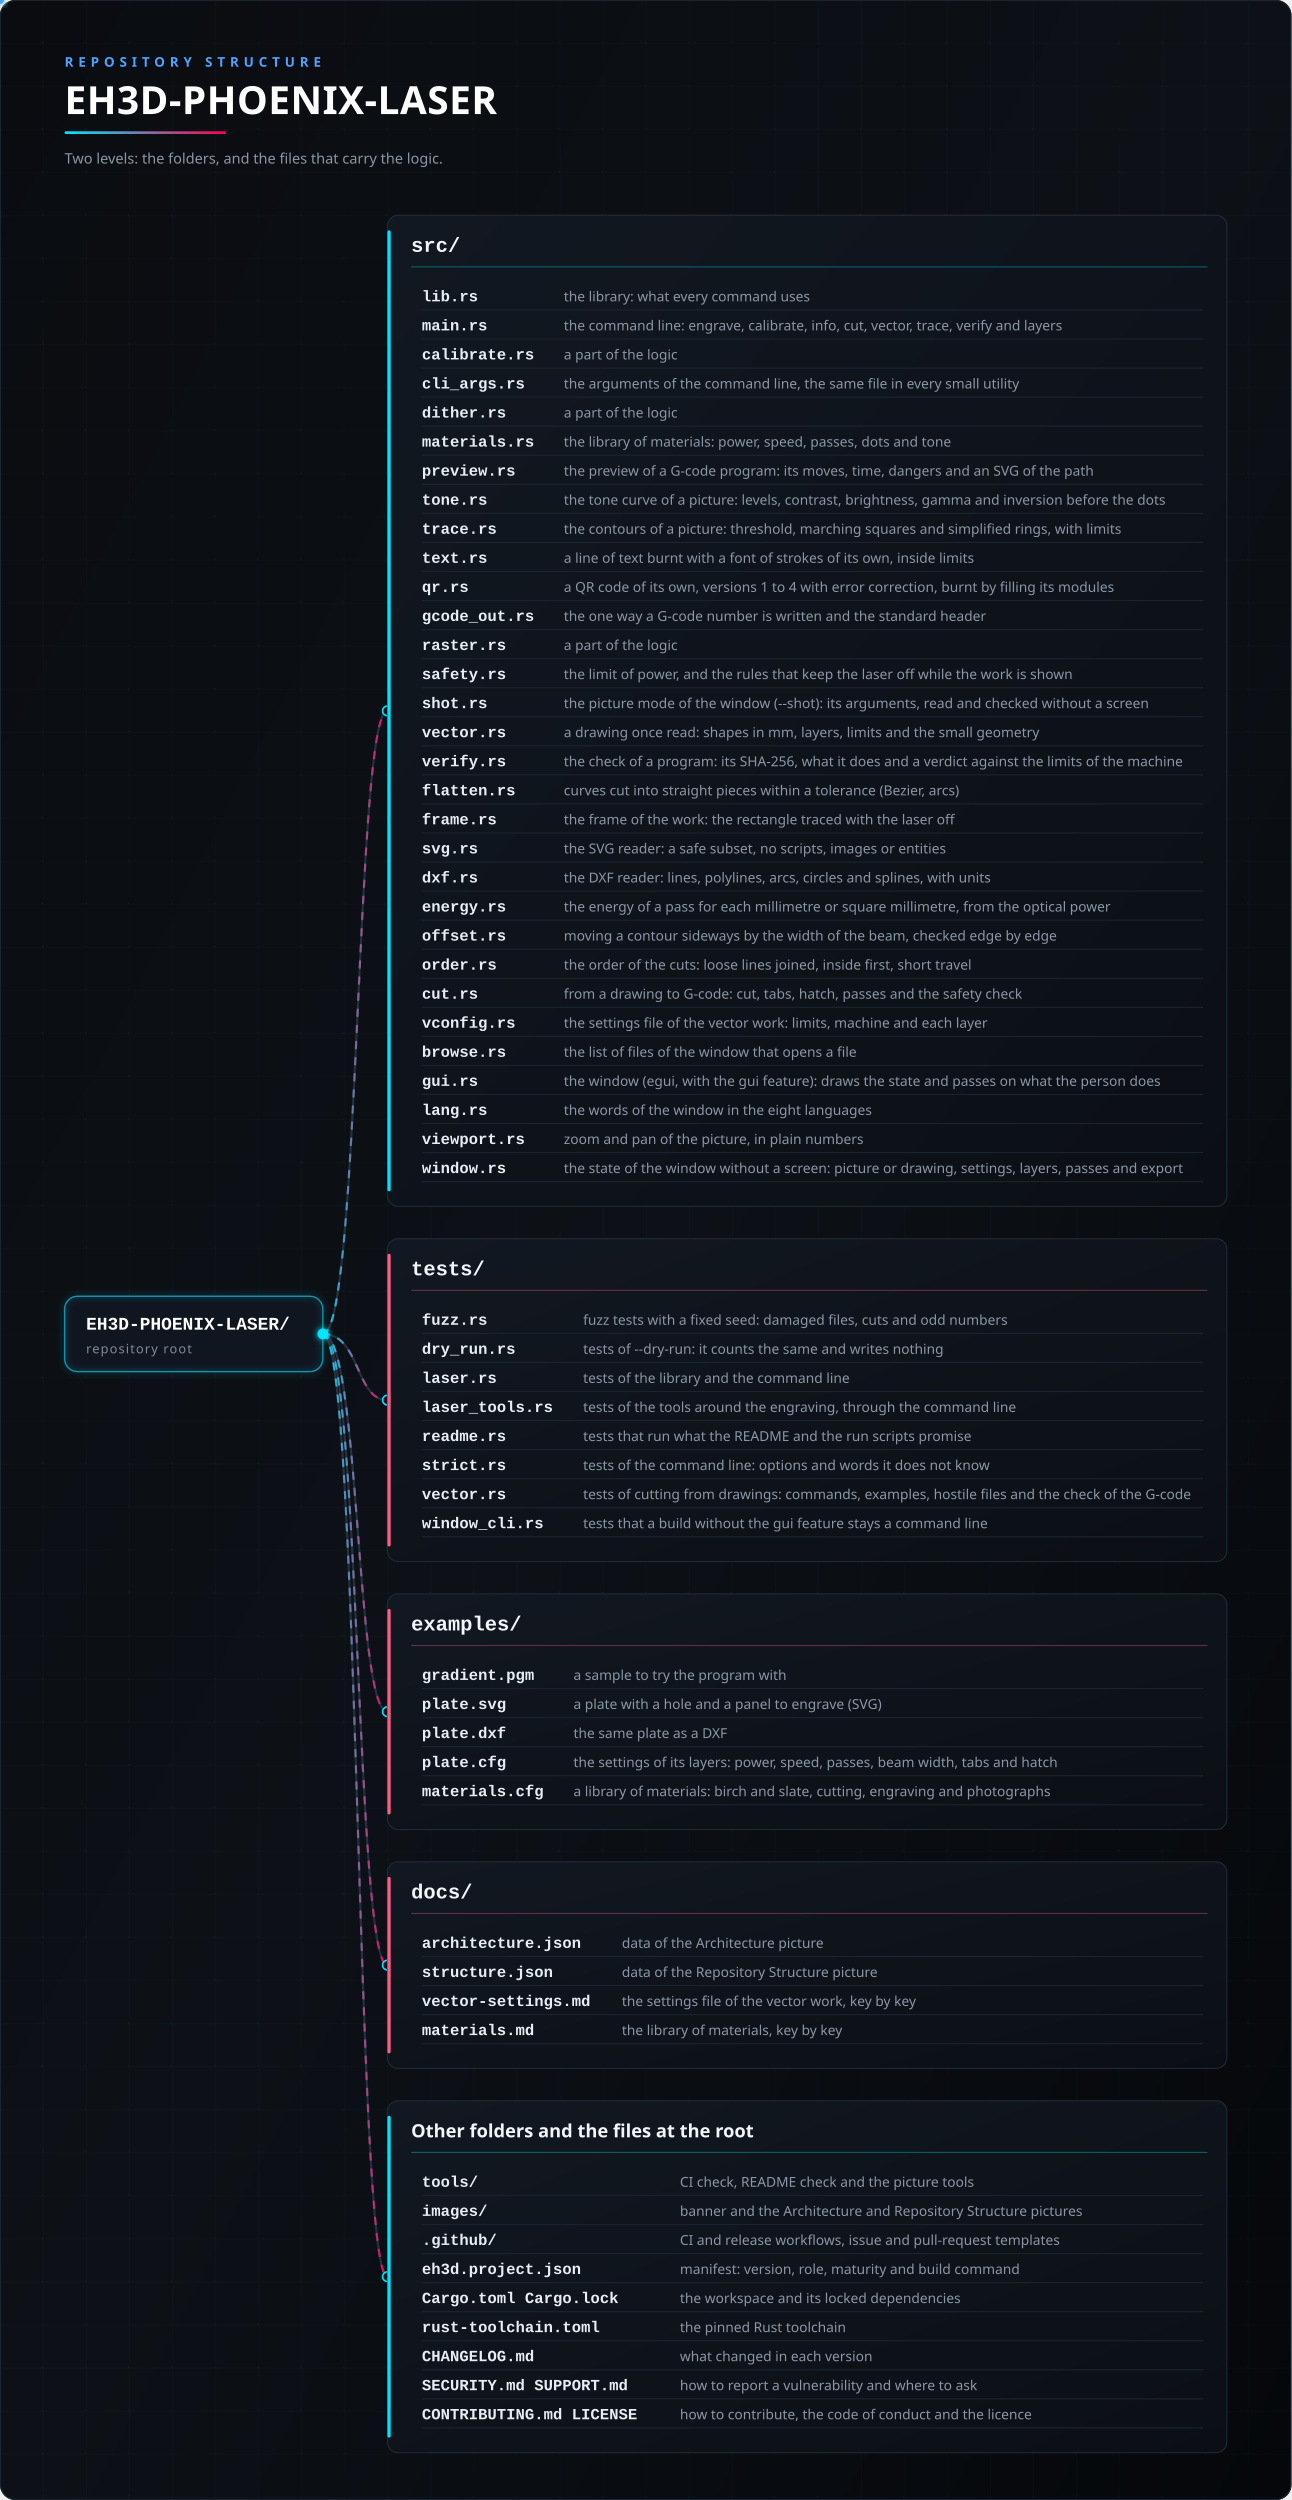
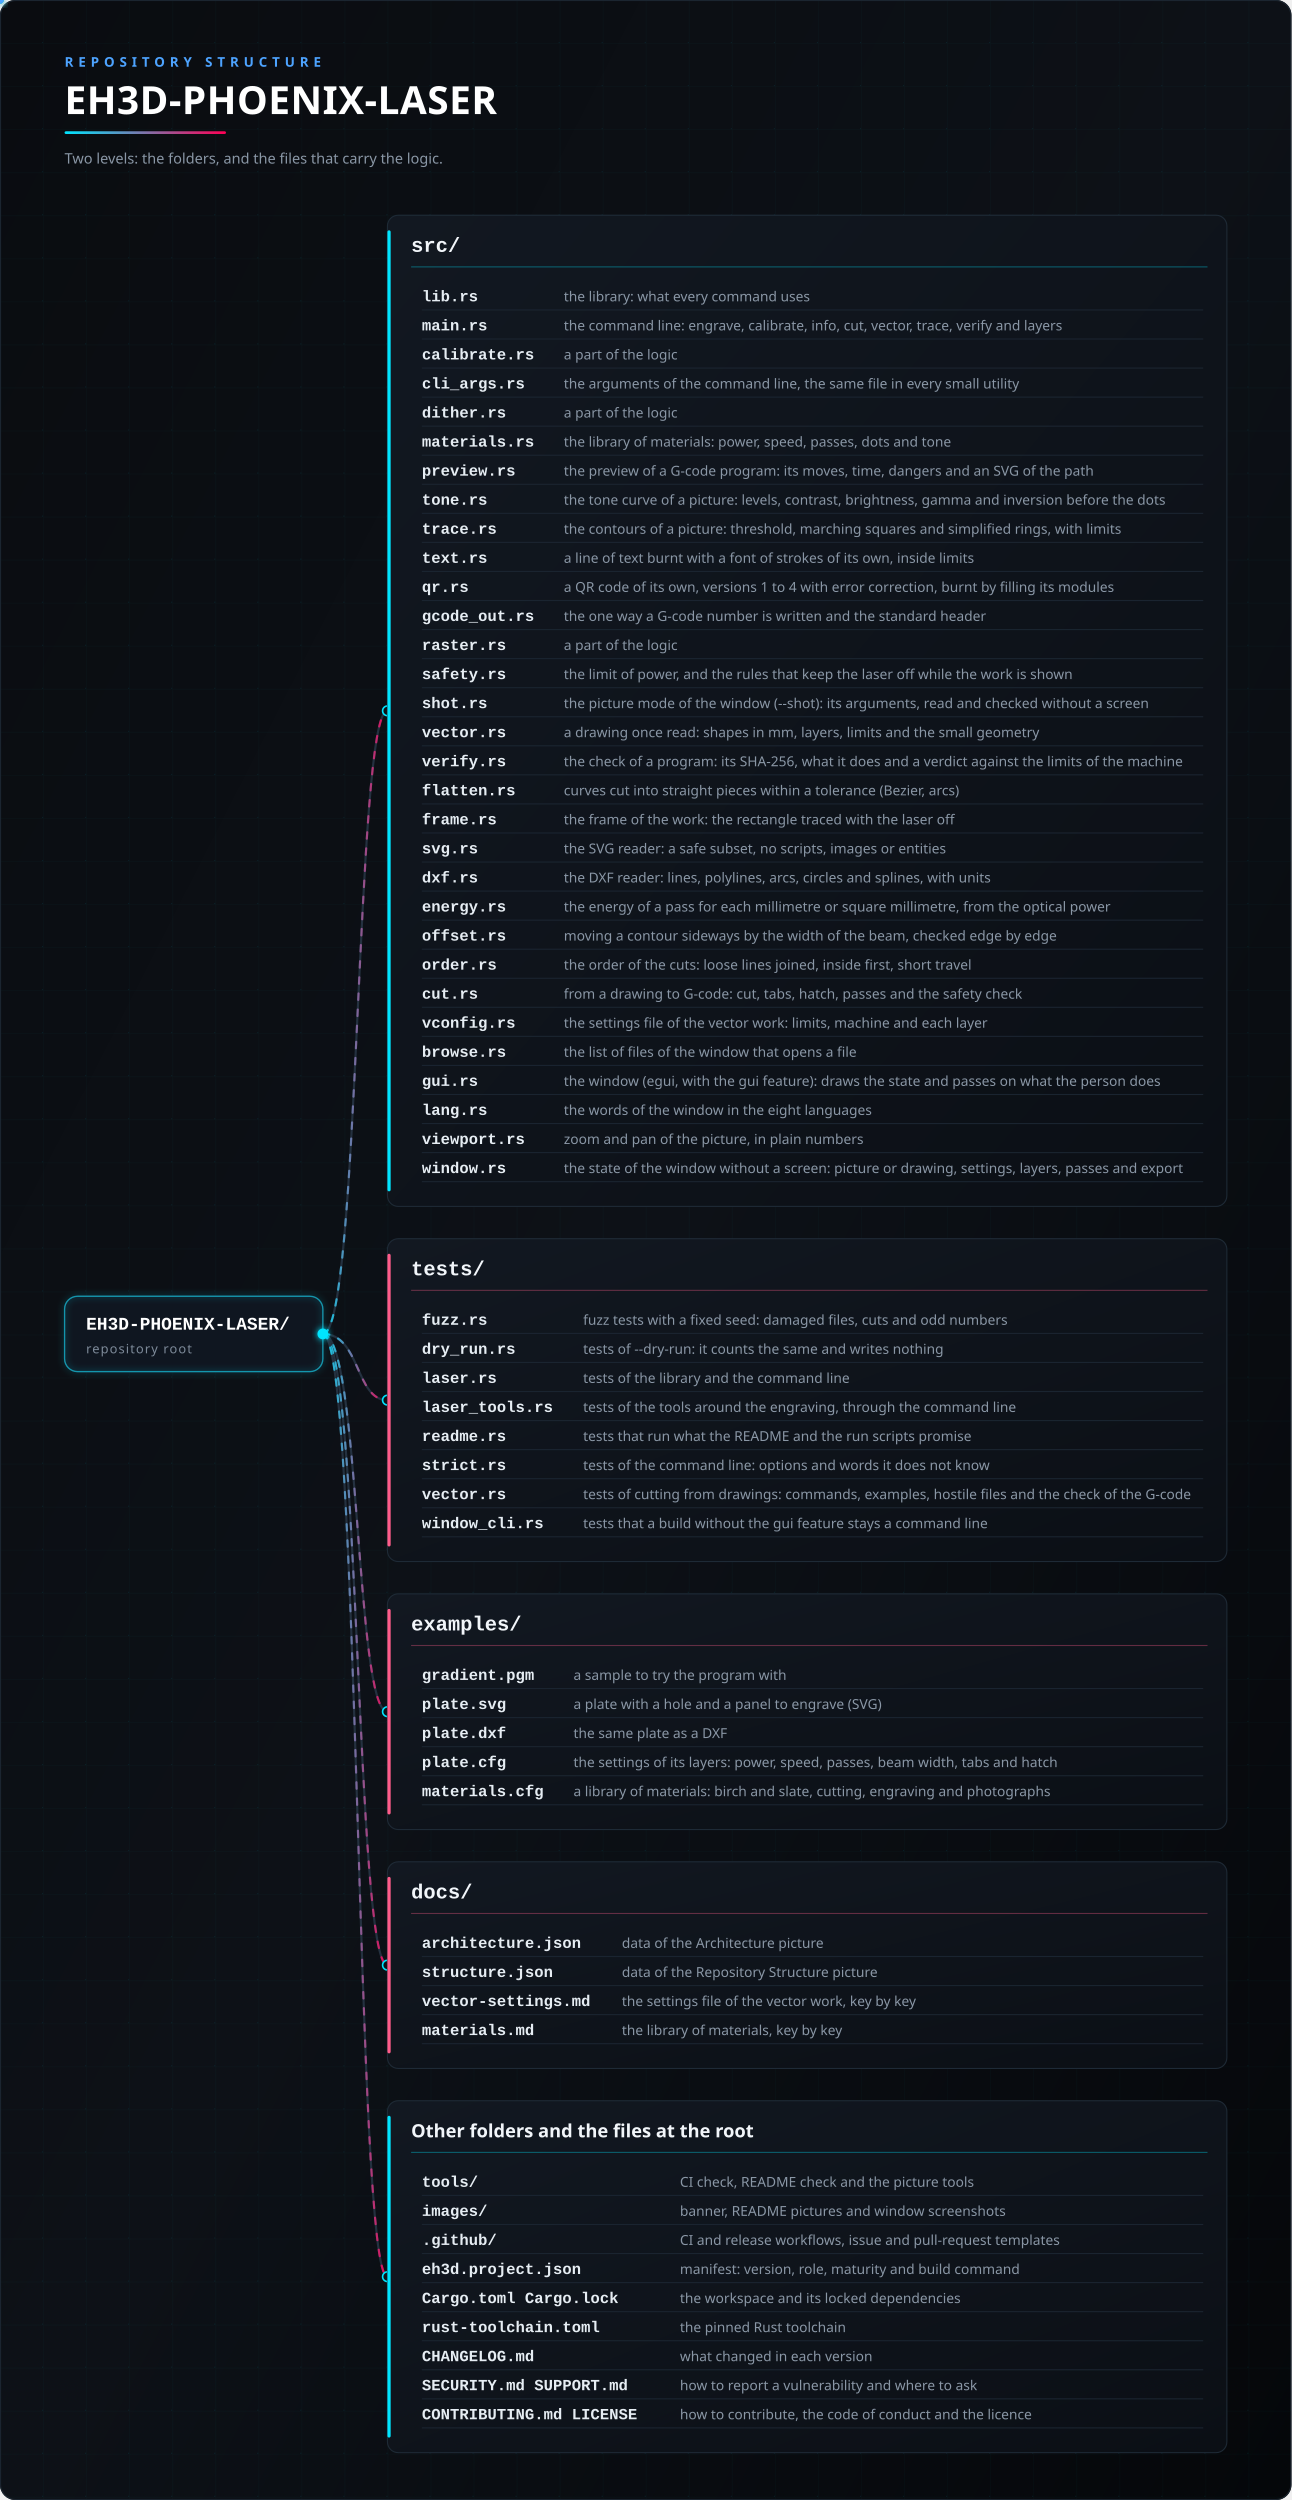
<svg xmlns="http://www.w3.org/2000/svg" viewBox="0 0 1200 2323" width="100%" role="img" aria-labelledby="t d">
  <defs>
    <linearGradient id="bg" x1="0" y1="0" x2="1" y2="1">
      <stop offset="0" stop-color="#0A0C10" />
      <stop offset="0.5" stop-color="#0D1117" />
      <stop offset="1" stop-color="#05070A" />
    </linearGradient>
    <linearGradient id="card" x1="0" y1="0" x2="1" y2="1">
      <stop offset="0" stop-color="#121821" />
      <stop offset="1" stop-color="#0B0F15" />
    </linearGradient>
    <linearGradient id="line" x1="0" y1="0" x2="1" y2="0">
      <stop offset="0" stop-color="#00E5FF" />
      <stop offset="1" stop-color="#FF0055" />
    </linearGradient>
    <filter id="glow" x="-50%" y="-50%" width="200%" height="200%">
      <feGaussianBlur stdDeviation="3" result="b" />
      <feMerge>
        <feMergeNode in="b" />
        <feMergeNode in="SourceGraphic" />
      </feMerge>
    </filter>
    <pattern id="grid" width="40" height="40" patternUnits="userSpaceOnUse">
      <path d="M40 0H0V40" fill="none" stroke="#00E5FF" stroke-opacity="0.035" />
      <circle cx="40" cy="40" r="1" fill="#00E5FF" fill-opacity="0.09" />
    </pattern>
  </defs>
  <rect width="1200" height="2323" rx="14" fill="url(#bg)" />
  <rect width="1200" height="2323" rx="14" fill="url(#grid)" />
  <rect x="0.5" y="0.5" width="1199" height="2322" rx="14" fill="none" stroke="#1B2530" />
  <text x="60" y="62" font-family="'Segoe UI','Noto Sans','Noto Sans CJK SC','Microsoft YaHei','Yu Gothic','Helvetica Neue',Helvetica,Arial,sans-serif" font-size="12.5" font-weight="600" fill="#4DA3FF" text-anchor="start" letter-spacing="4.5">REPOSITORY STRUCTURE</text>
  <text x="60" y="106" font-family="'Segoe UI','Noto Sans','Noto Sans CJK SC','Microsoft YaHei','Yu Gothic','Helvetica Neue',Helvetica,Arial,sans-serif" font-size="36" font-weight="700" fill="#FFFFFF" text-anchor="start" letter-spacing="0.5">EH3D-PHOENIX-LASER</text>
  <rect x="60" y="122" width="150" height="2.5" rx="1.25" fill="url(#line)">
    <animate attributeName="width" values="40;150;150" keyTimes="0;0.4;1" dur="3s" repeatCount="indefinite" />
  </rect>
  <text x="60" y="152" font-family="'Segoe UI','Noto Sans','Noto Sans CJK SC','Microsoft YaHei','Yu Gothic','Helvetica Neue',Helvetica,Arial,sans-serif" font-size="13.5" font-weight="400" fill="#8A97A6" text-anchor="start">Two levels: the folders, and the files that carry the logic.</text>
  <path id="c0" d="M300,1239.5 C335,1239.5 330,660.5 360,660.5" fill="none" stroke="#243140" stroke-width="2" />
  <path d="M300,1239.5 C335,1239.5 330,660.5 360,660.5" fill="none" stroke="url(#line)" stroke-width="2" stroke-linecap="round" stroke-dasharray="6 9" opacity="0.9">
    <animate attributeName="stroke-dashoffset" from="0" to="-30" dur="1.6s" repeatCount="indefinite" />
  </path>
  <circle cx="360" cy="660.5" r="4.5" fill="#0D1117" stroke="#00E5FF" stroke-width="1.5" />
  <path id="c1" d="M300,1239.5 C335,1239.5 330,1301 360,1301" fill="none" stroke="#243140" stroke-width="2" />
  <path d="M300,1239.5 C335,1239.5 330,1301 360,1301" fill="none" stroke="url(#line)" stroke-width="2" stroke-linecap="round" stroke-dasharray="6 9" opacity="0.9">
    <animate attributeName="stroke-dashoffset" from="0" to="-30" dur="1.6s" repeatCount="indefinite" />
  </path>
  <circle cx="360" cy="1301" r="4.5" fill="#0D1117" stroke="#00E5FF" stroke-width="1.5" />
  <path id="c2" d="M300,1239.5 C335,1239.5 330,1590.5 360,1590.5" fill="none" stroke="#243140" stroke-width="2" />
  <path d="M300,1239.5 C335,1239.5 330,1590.5 360,1590.5" fill="none" stroke="url(#line)" stroke-width="2" stroke-linecap="round" stroke-dasharray="6 9" opacity="0.9">
    <animate attributeName="stroke-dashoffset" from="0" to="-30" dur="1.6s" repeatCount="indefinite" />
  </path>
  <circle cx="360" cy="1590.5" r="4.5" fill="#0D1117" stroke="#00E5FF" stroke-width="1.5" />
  <path id="c3" d="M300,1239.5 C335,1239.5 330,1826 360,1826" fill="none" stroke="#243140" stroke-width="2" />
  <path d="M300,1239.5 C335,1239.5 330,1826 360,1826" fill="none" stroke="url(#line)" stroke-width="2" stroke-linecap="round" stroke-dasharray="6 9" opacity="0.9">
    <animate attributeName="stroke-dashoffset" from="0" to="-30" dur="1.6s" repeatCount="indefinite" />
  </path>
  <circle cx="360" cy="1826" r="4.5" fill="#0D1117" stroke="#00E5FF" stroke-width="1.5" />
  <path id="c4" d="M300,1239.5 C335,1239.5 330,2115.5 360,2115.5" fill="none" stroke="#243140" stroke-width="2" />
  <path d="M300,1239.5 C335,1239.5 330,2115.5 360,2115.5" fill="none" stroke="url(#line)" stroke-width="2" stroke-linecap="round" stroke-dasharray="6 9" opacity="0.9">
    <animate attributeName="stroke-dashoffset" from="0" to="-30" dur="1.6s" repeatCount="indefinite" />
  </path>
  <circle cx="360" cy="2115.5" r="4.5" fill="#0D1117" stroke="#00E5FF" stroke-width="1.5" />
  <circle r="3.5" fill="#00E5FF" filter="url(#glow)">
    <animateMotion dur="3.4s" repeatCount="indefinite">
      <mpath href="#c0" />
    </animateMotion>
  </circle>
  <circle r="3.5" fill="#4DA3FF" filter="url(#glow)">
    <animateMotion dur="4.2s" repeatCount="indefinite">
      <mpath href="#c1" />
    </animateMotion>
  </circle>
  <circle r="3.5" fill="#FFB300" filter="url(#glow)">
    <animateMotion dur="5.0s" repeatCount="indefinite">
      <mpath href="#c2" />
    </animateMotion>
  </circle>
  <circle r="3.5" fill="#00E5FF" filter="url(#glow)">
    <animateMotion dur="5.8s" repeatCount="indefinite">
      <mpath href="#c3" />
    </animateMotion>
  </circle>
  <circle r="3.5" fill="#4DA3FF" filter="url(#glow)">
    <animateMotion dur="6.6s" repeatCount="indefinite">
      <mpath href="#c4" />
    </animateMotion>
  </circle>
  <rect x="60" y="1204.5" width="240" height="70" rx="12" fill="#0F1620" stroke="#2A3A4C" stroke-width="1.2" />
  <rect x="60" y="1204.5" width="240" height="70" rx="12" fill="none" stroke="#00E5FF" stroke-opacity="0.5" stroke-width="1.2" filter="url(#glow)">
    <animate attributeName="stroke-opacity" values="0.15;0.6;0.15" dur="3.6s" repeatCount="indefinite" />
  </rect>
  <text x="80" y="1235.5" font-family="'JetBrains Mono','Cascadia Code','SFMono-Regular',Consolas,'Liberation Mono',monospace" font-size="16.6" font-weight="700" fill="#FFFFFF" text-anchor="start">EH3D-PHOENIX-LASER/</text>
  <text x="80" y="1257.5" font-family="'Segoe UI','Noto Sans','Noto Sans CJK SC','Microsoft YaHei','Yu Gothic','Helvetica Neue',Helvetica,Arial,sans-serif" font-size="12" font-weight="400" fill="#7D8A99" text-anchor="start" letter-spacing="1">repository root</text>
  <circle cx="300" cy="1239.5" r="5" fill="#00E5FF" filter="url(#glow)" />
  <rect x="360" y="200" width="780" height="921" rx="10" fill="url(#card)" stroke="#1E2A36" stroke-width="1" />
  <rect x="360" y="214" width="3" height="893" rx="1.5" fill="#00E5FF">
    <animate attributeName="opacity" values="0.55;1;0.55" dur="4s" begin="0s" repeatCount="indefinite" />
  </rect>
  <text x="382" y="234" font-family="'JetBrains Mono','Cascadia Code','SFMono-Regular',Consolas,'Liberation Mono',monospace" font-size="19" font-weight="700" fill="#F2F6FA" text-anchor="start">src/</text>
  <line x1="382" y1="248" x2="1122" y2="248" stroke="#00E5FF" stroke-opacity="0.35" stroke-width="1" />
  <text x="392" y="280" font-family="'JetBrains Mono','Cascadia Code','SFMono-Regular',Consolas,'Liberation Mono',monospace" font-size="14.5" font-weight="600" fill="#E6EDF3" text-anchor="start">lib.rs</text>
  <text x="523.88" y="280" font-family="'Segoe UI','Noto Sans','Noto Sans CJK SC','Microsoft YaHei','Yu Gothic','Helvetica Neue',Helvetica,Arial,sans-serif" font-size="12.8" font-weight="400" fill="#8A97A6" text-anchor="start">the library: what every command uses</text>
  <line x1="392" y1="288" x2="1118" y2="288" stroke="#1A2430" stroke-width="1" />
  <text x="392" y="307" font-family="'JetBrains Mono','Cascadia Code','SFMono-Regular',Consolas,'Liberation Mono',monospace" font-size="14.5" font-weight="600" fill="#E6EDF3" text-anchor="start">main.rs</text>
  <text x="523.88" y="307" font-family="'Segoe UI','Noto Sans','Noto Sans CJK SC','Microsoft YaHei','Yu Gothic','Helvetica Neue',Helvetica,Arial,sans-serif" font-size="12.8" font-weight="400" fill="#8A97A6" text-anchor="start">the command line: engrave, calibrate, info, cut, vector, trace, verify and layers</text>
  <line x1="392" y1="315" x2="1118" y2="315" stroke="#1A2430" stroke-width="1" />
  <text x="392" y="334" font-family="'JetBrains Mono','Cascadia Code','SFMono-Regular',Consolas,'Liberation Mono',monospace" font-size="14.5" font-weight="600" fill="#E6EDF3" text-anchor="start">calibrate.rs</text>
  <text x="523.88" y="334" font-family="'Segoe UI','Noto Sans','Noto Sans CJK SC','Microsoft YaHei','Yu Gothic','Helvetica Neue',Helvetica,Arial,sans-serif" font-size="12.8" font-weight="400" fill="#8A97A6" text-anchor="start">a part of the logic</text>
  <line x1="392" y1="342" x2="1118" y2="342" stroke="#1A2430" stroke-width="1" />
  <text x="392" y="361" font-family="'JetBrains Mono','Cascadia Code','SFMono-Regular',Consolas,'Liberation Mono',monospace" font-size="14.5" font-weight="600" fill="#E6EDF3" text-anchor="start">cli_args.rs</text>
  <text x="523.88" y="361" font-family="'Segoe UI','Noto Sans','Noto Sans CJK SC','Microsoft YaHei','Yu Gothic','Helvetica Neue',Helvetica,Arial,sans-serif" font-size="12.8" font-weight="400" fill="#8A97A6" text-anchor="start">the arguments of the command line, the same file in every small utility</text>
  <line x1="392" y1="369" x2="1118" y2="369" stroke="#1A2430" stroke-width="1" />
  <text x="392" y="388" font-family="'JetBrains Mono','Cascadia Code','SFMono-Regular',Consolas,'Liberation Mono',monospace" font-size="14.5" font-weight="600" fill="#E6EDF3" text-anchor="start">dither.rs</text>
  <text x="523.88" y="388" font-family="'Segoe UI','Noto Sans','Noto Sans CJK SC','Microsoft YaHei','Yu Gothic','Helvetica Neue',Helvetica,Arial,sans-serif" font-size="12.8" font-weight="400" fill="#8A97A6" text-anchor="start">a part of the logic</text>
  <line x1="392" y1="396" x2="1118" y2="396" stroke="#1A2430" stroke-width="1" />
  <text x="392" y="415" font-family="'JetBrains Mono','Cascadia Code','SFMono-Regular',Consolas,'Liberation Mono',monospace" font-size="14.5" font-weight="600" fill="#E6EDF3" text-anchor="start">materials.rs</text>
  <text x="523.88" y="415" font-family="'Segoe UI','Noto Sans','Noto Sans CJK SC','Microsoft YaHei','Yu Gothic','Helvetica Neue',Helvetica,Arial,sans-serif" font-size="12.8" font-weight="400" fill="#8A97A6" text-anchor="start">the library of materials: power, speed, passes, dots and tone</text>
  <line x1="392" y1="423" x2="1118" y2="423" stroke="#1A2430" stroke-width="1" />
  <text x="392" y="442" font-family="'JetBrains Mono','Cascadia Code','SFMono-Regular',Consolas,'Liberation Mono',monospace" font-size="14.5" font-weight="600" fill="#E6EDF3" text-anchor="start">preview.rs</text>
  <text x="523.88" y="442" font-family="'Segoe UI','Noto Sans','Noto Sans CJK SC','Microsoft YaHei','Yu Gothic','Helvetica Neue',Helvetica,Arial,sans-serif" font-size="12.8" font-weight="400" fill="#8A97A6" text-anchor="start">the preview of a G-code program: its moves, time, dangers and an SVG of the path</text>
  <line x1="392" y1="450" x2="1118" y2="450" stroke="#1A2430" stroke-width="1" />
  <text x="392" y="469" font-family="'JetBrains Mono','Cascadia Code','SFMono-Regular',Consolas,'Liberation Mono',monospace" font-size="14.5" font-weight="600" fill="#E6EDF3" text-anchor="start">tone.rs</text>
  <text x="523.88" y="469" font-family="'Segoe UI','Noto Sans','Noto Sans CJK SC','Microsoft YaHei','Yu Gothic','Helvetica Neue',Helvetica,Arial,sans-serif" font-size="12.8" font-weight="400" fill="#8A97A6" text-anchor="start">the tone curve of a picture: levels, contrast, brightness, gamma and inversion before the dots</text>
  <line x1="392" y1="477" x2="1118" y2="477" stroke="#1A2430" stroke-width="1" />
  <text x="392" y="496" font-family="'JetBrains Mono','Cascadia Code','SFMono-Regular',Consolas,'Liberation Mono',monospace" font-size="14.5" font-weight="600" fill="#E6EDF3" text-anchor="start">trace.rs</text>
  <text x="523.88" y="496" font-family="'Segoe UI','Noto Sans','Noto Sans CJK SC','Microsoft YaHei','Yu Gothic','Helvetica Neue',Helvetica,Arial,sans-serif" font-size="12.8" font-weight="400" fill="#8A97A6" text-anchor="start">the contours of a picture: threshold, marching squares and simplified rings, with limits</text>
  <line x1="392" y1="504" x2="1118" y2="504" stroke="#1A2430" stroke-width="1" />
  <text x="392" y="523" font-family="'JetBrains Mono','Cascadia Code','SFMono-Regular',Consolas,'Liberation Mono',monospace" font-size="14.5" font-weight="600" fill="#E6EDF3" text-anchor="start">text.rs</text>
  <text x="523.88" y="523" font-family="'Segoe UI','Noto Sans','Noto Sans CJK SC','Microsoft YaHei','Yu Gothic','Helvetica Neue',Helvetica,Arial,sans-serif" font-size="12.8" font-weight="400" fill="#8A97A6" text-anchor="start">a line of text burnt with a font of strokes of its own, inside limits</text>
  <line x1="392" y1="531" x2="1118" y2="531" stroke="#1A2430" stroke-width="1" />
  <text x="392" y="550" font-family="'JetBrains Mono','Cascadia Code','SFMono-Regular',Consolas,'Liberation Mono',monospace" font-size="14.5" font-weight="600" fill="#E6EDF3" text-anchor="start">qr.rs</text>
  <text x="523.88" y="550" font-family="'Segoe UI','Noto Sans','Noto Sans CJK SC','Microsoft YaHei','Yu Gothic','Helvetica Neue',Helvetica,Arial,sans-serif" font-size="12.8" font-weight="400" fill="#8A97A6" text-anchor="start">a QR code of its own, versions 1 to 4 with error correction, burnt by filling its modules</text>
  <line x1="392" y1="558" x2="1118" y2="558" stroke="#1A2430" stroke-width="1" />
  <text x="392" y="577" font-family="'JetBrains Mono','Cascadia Code','SFMono-Regular',Consolas,'Liberation Mono',monospace" font-size="14.5" font-weight="600" fill="#E6EDF3" text-anchor="start">gcode_out.rs</text>
  <text x="523.88" y="577" font-family="'Segoe UI','Noto Sans','Noto Sans CJK SC','Microsoft YaHei','Yu Gothic','Helvetica Neue',Helvetica,Arial,sans-serif" font-size="12.8" font-weight="400" fill="#8A97A6" text-anchor="start">the one way a G-code number is written and the standard header</text>
  <line x1="392" y1="585" x2="1118" y2="585" stroke="#1A2430" stroke-width="1" />
  <text x="392" y="604" font-family="'JetBrains Mono','Cascadia Code','SFMono-Regular',Consolas,'Liberation Mono',monospace" font-size="14.5" font-weight="600" fill="#E6EDF3" text-anchor="start">raster.rs</text>
  <text x="523.88" y="604" font-family="'Segoe UI','Noto Sans','Noto Sans CJK SC','Microsoft YaHei','Yu Gothic','Helvetica Neue',Helvetica,Arial,sans-serif" font-size="12.8" font-weight="400" fill="#8A97A6" text-anchor="start">a part of the logic</text>
  <line x1="392" y1="612" x2="1118" y2="612" stroke="#1A2430" stroke-width="1" />
  <text x="392" y="631" font-family="'JetBrains Mono','Cascadia Code','SFMono-Regular',Consolas,'Liberation Mono',monospace" font-size="14.5" font-weight="600" fill="#E6EDF3" text-anchor="start">safety.rs</text>
  <text x="523.88" y="631" font-family="'Segoe UI','Noto Sans','Noto Sans CJK SC','Microsoft YaHei','Yu Gothic','Helvetica Neue',Helvetica,Arial,sans-serif" font-size="12.8" font-weight="400" fill="#8A97A6" text-anchor="start">the limit of power, and the rules that keep the laser off while the work is shown</text>
  <line x1="392" y1="639" x2="1118" y2="639" stroke="#1A2430" stroke-width="1" />
  <text x="392" y="658" font-family="'JetBrains Mono','Cascadia Code','SFMono-Regular',Consolas,'Liberation Mono',monospace" font-size="14.5" font-weight="600" fill="#E6EDF3" text-anchor="start">shot.rs</text>
  <text x="523.88" y="658" font-family="'Segoe UI','Noto Sans','Noto Sans CJK SC','Microsoft YaHei','Yu Gothic','Helvetica Neue',Helvetica,Arial,sans-serif" font-size="12.8" font-weight="400" fill="#8A97A6" text-anchor="start">the picture mode of the window (--shot): its arguments, read and checked without a screen</text>
  <line x1="392" y1="666" x2="1118" y2="666" stroke="#1A2430" stroke-width="1" />
  <text x="392" y="685" font-family="'JetBrains Mono','Cascadia Code','SFMono-Regular',Consolas,'Liberation Mono',monospace" font-size="14.5" font-weight="600" fill="#E6EDF3" text-anchor="start">vector.rs</text>
  <text x="523.88" y="685" font-family="'Segoe UI','Noto Sans','Noto Sans CJK SC','Microsoft YaHei','Yu Gothic','Helvetica Neue',Helvetica,Arial,sans-serif" font-size="12.8" font-weight="400" fill="#8A97A6" text-anchor="start">a drawing once read: shapes in mm, layers, limits and the small geometry</text>
  <line x1="392" y1="693" x2="1118" y2="693" stroke="#1A2430" stroke-width="1" />
  <text x="392" y="712" font-family="'JetBrains Mono','Cascadia Code','SFMono-Regular',Consolas,'Liberation Mono',monospace" font-size="14.5" font-weight="600" fill="#E6EDF3" text-anchor="start">verify.rs</text>
  <text x="523.88" y="712" font-family="'Segoe UI','Noto Sans','Noto Sans CJK SC','Microsoft YaHei','Yu Gothic','Helvetica Neue',Helvetica,Arial,sans-serif" font-size="12.8" font-weight="400" fill="#8A97A6" text-anchor="start">the check of a program: its SHA-256, what it does and a verdict against the limits of the machine</text>
  <line x1="392" y1="720" x2="1118" y2="720" stroke="#1A2430" stroke-width="1" />
  <text x="392" y="739" font-family="'JetBrains Mono','Cascadia Code','SFMono-Regular',Consolas,'Liberation Mono',monospace" font-size="14.5" font-weight="600" fill="#E6EDF3" text-anchor="start">flatten.rs</text>
  <text x="523.88" y="739" font-family="'Segoe UI','Noto Sans','Noto Sans CJK SC','Microsoft YaHei','Yu Gothic','Helvetica Neue',Helvetica,Arial,sans-serif" font-size="12.8" font-weight="400" fill="#8A97A6" text-anchor="start">curves cut into straight pieces within a tolerance (Bezier, arcs)</text>
  <line x1="392" y1="747" x2="1118" y2="747" stroke="#1A2430" stroke-width="1" />
  <text x="392" y="766" font-family="'JetBrains Mono','Cascadia Code','SFMono-Regular',Consolas,'Liberation Mono',monospace" font-size="14.5" font-weight="600" fill="#E6EDF3" text-anchor="start">frame.rs</text>
  <text x="523.88" y="766" font-family="'Segoe UI','Noto Sans','Noto Sans CJK SC','Microsoft YaHei','Yu Gothic','Helvetica Neue',Helvetica,Arial,sans-serif" font-size="12.8" font-weight="400" fill="#8A97A6" text-anchor="start">the frame of the work: the rectangle traced with the laser off</text>
  <line x1="392" y1="774" x2="1118" y2="774" stroke="#1A2430" stroke-width="1" />
  <text x="392" y="793" font-family="'JetBrains Mono','Cascadia Code','SFMono-Regular',Consolas,'Liberation Mono',monospace" font-size="14.5" font-weight="600" fill="#E6EDF3" text-anchor="start">svg.rs</text>
  <text x="523.88" y="793" font-family="'Segoe UI','Noto Sans','Noto Sans CJK SC','Microsoft YaHei','Yu Gothic','Helvetica Neue',Helvetica,Arial,sans-serif" font-size="12.8" font-weight="400" fill="#8A97A6" text-anchor="start">the SVG reader: a safe subset, no scripts, images or entities</text>
  <line x1="392" y1="801" x2="1118" y2="801" stroke="#1A2430" stroke-width="1" />
  <text x="392" y="820" font-family="'JetBrains Mono','Cascadia Code','SFMono-Regular',Consolas,'Liberation Mono',monospace" font-size="14.5" font-weight="600" fill="#E6EDF3" text-anchor="start">dxf.rs</text>
  <text x="523.88" y="820" font-family="'Segoe UI','Noto Sans','Noto Sans CJK SC','Microsoft YaHei','Yu Gothic','Helvetica Neue',Helvetica,Arial,sans-serif" font-size="12.8" font-weight="400" fill="#8A97A6" text-anchor="start">the DXF reader: lines, polylines, arcs, circles and splines, with units</text>
  <line x1="392" y1="828" x2="1118" y2="828" stroke="#1A2430" stroke-width="1" />
  <text x="392" y="847" font-family="'JetBrains Mono','Cascadia Code','SFMono-Regular',Consolas,'Liberation Mono',monospace" font-size="14.5" font-weight="600" fill="#E6EDF3" text-anchor="start">energy.rs</text>
  <text x="523.88" y="847" font-family="'Segoe UI','Noto Sans','Noto Sans CJK SC','Microsoft YaHei','Yu Gothic','Helvetica Neue',Helvetica,Arial,sans-serif" font-size="12.8" font-weight="400" fill="#8A97A6" text-anchor="start">the energy of a pass for each millimetre or square millimetre, from the optical power</text>
  <line x1="392" y1="855" x2="1118" y2="855" stroke="#1A2430" stroke-width="1" />
  <text x="392" y="874" font-family="'JetBrains Mono','Cascadia Code','SFMono-Regular',Consolas,'Liberation Mono',monospace" font-size="14.5" font-weight="600" fill="#E6EDF3" text-anchor="start">offset.rs</text>
  <text x="523.88" y="874" font-family="'Segoe UI','Noto Sans','Noto Sans CJK SC','Microsoft YaHei','Yu Gothic','Helvetica Neue',Helvetica,Arial,sans-serif" font-size="12.8" font-weight="400" fill="#8A97A6" text-anchor="start">moving a contour sideways by the width of the beam, checked edge by edge</text>
  <line x1="392" y1="882" x2="1118" y2="882" stroke="#1A2430" stroke-width="1" />
  <text x="392" y="901" font-family="'JetBrains Mono','Cascadia Code','SFMono-Regular',Consolas,'Liberation Mono',monospace" font-size="14.5" font-weight="600" fill="#E6EDF3" text-anchor="start">order.rs</text>
  <text x="523.88" y="901" font-family="'Segoe UI','Noto Sans','Noto Sans CJK SC','Microsoft YaHei','Yu Gothic','Helvetica Neue',Helvetica,Arial,sans-serif" font-size="12.8" font-weight="400" fill="#8A97A6" text-anchor="start">the order of the cuts: loose lines joined, inside first, short travel</text>
  <line x1="392" y1="909" x2="1118" y2="909" stroke="#1A2430" stroke-width="1" />
  <text x="392" y="928" font-family="'JetBrains Mono','Cascadia Code','SFMono-Regular',Consolas,'Liberation Mono',monospace" font-size="14.5" font-weight="600" fill="#E6EDF3" text-anchor="start">cut.rs</text>
  <text x="523.88" y="928" font-family="'Segoe UI','Noto Sans','Noto Sans CJK SC','Microsoft YaHei','Yu Gothic','Helvetica Neue',Helvetica,Arial,sans-serif" font-size="12.8" font-weight="400" fill="#8A97A6" text-anchor="start">from a drawing to G-code: cut, tabs, hatch, passes and the safety check</text>
  <line x1="392" y1="936" x2="1118" y2="936" stroke="#1A2430" stroke-width="1" />
  <text x="392" y="955" font-family="'JetBrains Mono','Cascadia Code','SFMono-Regular',Consolas,'Liberation Mono',monospace" font-size="14.5" font-weight="600" fill="#E6EDF3" text-anchor="start">vconfig.rs</text>
  <text x="523.88" y="955" font-family="'Segoe UI','Noto Sans','Noto Sans CJK SC','Microsoft YaHei','Yu Gothic','Helvetica Neue',Helvetica,Arial,sans-serif" font-size="12.8" font-weight="400" fill="#8A97A6" text-anchor="start">the settings file of the vector work: limits, machine and each layer</text>
  <line x1="392" y1="963" x2="1118" y2="963" stroke="#1A2430" stroke-width="1" />
  <text x="392" y="982" font-family="'JetBrains Mono','Cascadia Code','SFMono-Regular',Consolas,'Liberation Mono',monospace" font-size="14.5" font-weight="600" fill="#E6EDF3" text-anchor="start">browse.rs</text>
  <text x="523.88" y="982" font-family="'Segoe UI','Noto Sans','Noto Sans CJK SC','Microsoft YaHei','Yu Gothic','Helvetica Neue',Helvetica,Arial,sans-serif" font-size="12.8" font-weight="400" fill="#8A97A6" text-anchor="start">the list of files of the window that opens a file</text>
  <line x1="392" y1="990" x2="1118" y2="990" stroke="#1A2430" stroke-width="1" />
  <text x="392" y="1009" font-family="'JetBrains Mono','Cascadia Code','SFMono-Regular',Consolas,'Liberation Mono',monospace" font-size="14.5" font-weight="600" fill="#E6EDF3" text-anchor="start">gui.rs</text>
  <text x="523.88" y="1009" font-family="'Segoe UI','Noto Sans','Noto Sans CJK SC','Microsoft YaHei','Yu Gothic','Helvetica Neue',Helvetica,Arial,sans-serif" font-size="12.8" font-weight="400" fill="#8A97A6" text-anchor="start">the window (egui, with the gui feature): draws the state and passes on what the person does</text>
  <line x1="392" y1="1017" x2="1118" y2="1017" stroke="#1A2430" stroke-width="1" />
  <text x="392" y="1036" font-family="'JetBrains Mono','Cascadia Code','SFMono-Regular',Consolas,'Liberation Mono',monospace" font-size="14.5" font-weight="600" fill="#E6EDF3" text-anchor="start">lang.rs</text>
  <text x="523.88" y="1036" font-family="'Segoe UI','Noto Sans','Noto Sans CJK SC','Microsoft YaHei','Yu Gothic','Helvetica Neue',Helvetica,Arial,sans-serif" font-size="12.8" font-weight="400" fill="#8A97A6" text-anchor="start">the words of the window in the eight languages</text>
  <line x1="392" y1="1044" x2="1118" y2="1044" stroke="#1A2430" stroke-width="1" />
  <text x="392" y="1063" font-family="'JetBrains Mono','Cascadia Code','SFMono-Regular',Consolas,'Liberation Mono',monospace" font-size="14.5" font-weight="600" fill="#E6EDF3" text-anchor="start">viewport.rs</text>
  <text x="523.88" y="1063" font-family="'Segoe UI','Noto Sans','Noto Sans CJK SC','Microsoft YaHei','Yu Gothic','Helvetica Neue',Helvetica,Arial,sans-serif" font-size="12.8" font-weight="400" fill="#8A97A6" text-anchor="start">zoom and pan of the picture, in plain numbers</text>
  <line x1="392" y1="1071" x2="1118" y2="1071" stroke="#1A2430" stroke-width="1" />
  <text x="392" y="1090" font-family="'JetBrains Mono','Cascadia Code','SFMono-Regular',Consolas,'Liberation Mono',monospace" font-size="14.5" font-weight="600" fill="#E6EDF3" text-anchor="start">window.rs</text>
  <text x="523.88" y="1090" font-family="'Segoe UI','Noto Sans','Noto Sans CJK SC','Microsoft YaHei','Yu Gothic','Helvetica Neue',Helvetica,Arial,sans-serif" font-size="12.8" font-weight="400" fill="#8A97A6" text-anchor="start">the state of the window without a screen: picture or drawing, settings, layers, passes and export</text>
  <line x1="392" y1="1098" x2="1118" y2="1098" stroke="#1A2430" stroke-width="1" />
  <rect x="360" y="1151" width="780" height="300" rx="10" fill="url(#card)" stroke="#1E2A36" stroke-width="1" />
  <rect x="360" y="1165" width="3" height="272" rx="1.5" fill="#FF5C8A">
    <animate attributeName="opacity" values="0.55;1;0.55" dur="4s" begin="0.6s" repeatCount="indefinite" />
  </rect>
  <text x="382" y="1185" font-family="'JetBrains Mono','Cascadia Code','SFMono-Regular',Consolas,'Liberation Mono',monospace" font-size="19" font-weight="700" fill="#F2F6FA" text-anchor="start">tests/</text>
  <line x1="382" y1="1199" x2="1122" y2="1199" stroke="#FF5C8A" stroke-opacity="0.35" stroke-width="1" />
  <text x="392" y="1231" font-family="'JetBrains Mono','Cascadia Code','SFMono-Regular',Consolas,'Liberation Mono',monospace" font-size="14.5" font-weight="600" fill="#E6EDF3" text-anchor="start">fuzz.rs</text>
  <text x="541.86" y="1231" font-family="'Segoe UI','Noto Sans','Noto Sans CJK SC','Microsoft YaHei','Yu Gothic','Helvetica Neue',Helvetica,Arial,sans-serif" font-size="12.8" font-weight="400" fill="#8A97A6" text-anchor="start">fuzz tests with a fixed seed: damaged files, cuts and odd numbers</text>
  <line x1="392" y1="1239" x2="1118" y2="1239" stroke="#1A2430" stroke-width="1" />
  <text x="392" y="1258" font-family="'JetBrains Mono','Cascadia Code','SFMono-Regular',Consolas,'Liberation Mono',monospace" font-size="14.5" font-weight="600" fill="#E6EDF3" text-anchor="start">dry_run.rs</text>
  <text x="541.86" y="1258" font-family="'Segoe UI','Noto Sans','Noto Sans CJK SC','Microsoft YaHei','Yu Gothic','Helvetica Neue',Helvetica,Arial,sans-serif" font-size="12.8" font-weight="400" fill="#8A97A6" text-anchor="start">tests of --dry-run: it counts the same and writes nothing</text>
  <line x1="392" y1="1266" x2="1118" y2="1266" stroke="#1A2430" stroke-width="1" />
  <text x="392" y="1285" font-family="'JetBrains Mono','Cascadia Code','SFMono-Regular',Consolas,'Liberation Mono',monospace" font-size="14.5" font-weight="600" fill="#E6EDF3" text-anchor="start">laser.rs</text>
  <text x="541.86" y="1285" font-family="'Segoe UI','Noto Sans','Noto Sans CJK SC','Microsoft YaHei','Yu Gothic','Helvetica Neue',Helvetica,Arial,sans-serif" font-size="12.8" font-weight="400" fill="#8A97A6" text-anchor="start">tests of the library and the command line</text>
  <line x1="392" y1="1293" x2="1118" y2="1293" stroke="#1A2430" stroke-width="1" />
  <text x="392" y="1312" font-family="'JetBrains Mono','Cascadia Code','SFMono-Regular',Consolas,'Liberation Mono',monospace" font-size="14.5" font-weight="600" fill="#E6EDF3" text-anchor="start">laser_tools.rs</text>
  <text x="541.86" y="1312" font-family="'Segoe UI','Noto Sans','Noto Sans CJK SC','Microsoft YaHei','Yu Gothic','Helvetica Neue',Helvetica,Arial,sans-serif" font-size="12.8" font-weight="400" fill="#8A97A6" text-anchor="start">tests of the tools around the engraving, through the command line</text>
  <line x1="392" y1="1320" x2="1118" y2="1320" stroke="#1A2430" stroke-width="1" />
  <text x="392" y="1339" font-family="'JetBrains Mono','Cascadia Code','SFMono-Regular',Consolas,'Liberation Mono',monospace" font-size="14.5" font-weight="600" fill="#E6EDF3" text-anchor="start">readme.rs</text>
  <text x="541.86" y="1339" font-family="'Segoe UI','Noto Sans','Noto Sans CJK SC','Microsoft YaHei','Yu Gothic','Helvetica Neue',Helvetica,Arial,sans-serif" font-size="12.8" font-weight="400" fill="#8A97A6" text-anchor="start">tests that run what the README and the run scripts promise</text>
  <line x1="392" y1="1347" x2="1118" y2="1347" stroke="#1A2430" stroke-width="1" />
  <text x="392" y="1366" font-family="'JetBrains Mono','Cascadia Code','SFMono-Regular',Consolas,'Liberation Mono',monospace" font-size="14.5" font-weight="600" fill="#E6EDF3" text-anchor="start">strict.rs</text>
  <text x="541.86" y="1366" font-family="'Segoe UI','Noto Sans','Noto Sans CJK SC','Microsoft YaHei','Yu Gothic','Helvetica Neue',Helvetica,Arial,sans-serif" font-size="12.8" font-weight="400" fill="#8A97A6" text-anchor="start">tests of the command line: options and words it does not know</text>
  <line x1="392" y1="1374" x2="1118" y2="1374" stroke="#1A2430" stroke-width="1" />
  <text x="392" y="1393" font-family="'JetBrains Mono','Cascadia Code','SFMono-Regular',Consolas,'Liberation Mono',monospace" font-size="14.5" font-weight="600" fill="#E6EDF3" text-anchor="start">vector.rs</text>
  <text x="541.86" y="1393" font-family="'Segoe UI','Noto Sans','Noto Sans CJK SC','Microsoft YaHei','Yu Gothic','Helvetica Neue',Helvetica,Arial,sans-serif" font-size="12.8" font-weight="400" fill="#8A97A6" text-anchor="start">tests of cutting from drawings: commands, examples, hostile files and the check of the G-code</text>
  <line x1="392" y1="1401" x2="1118" y2="1401" stroke="#1A2430" stroke-width="1" />
  <text x="392" y="1420" font-family="'JetBrains Mono','Cascadia Code','SFMono-Regular',Consolas,'Liberation Mono',monospace" font-size="14.5" font-weight="600" fill="#E6EDF3" text-anchor="start">window_cli.rs</text>
  <text x="541.86" y="1420" font-family="'Segoe UI','Noto Sans','Noto Sans CJK SC','Microsoft YaHei','Yu Gothic','Helvetica Neue',Helvetica,Arial,sans-serif" font-size="12.8" font-weight="400" fill="#8A97A6" text-anchor="start">tests that a build without the gui feature stays a command line</text>
  <line x1="392" y1="1428" x2="1118" y2="1428" stroke="#1A2430" stroke-width="1" />
  <rect x="360" y="1481" width="780" height="219" rx="10" fill="url(#card)" stroke="#1E2A36" stroke-width="1" />
  <rect x="360" y="1495" width="3" height="191" rx="1.5" fill="#FF5C8A">
    <animate attributeName="opacity" values="0.55;1;0.55" dur="4s" begin="1.2s" repeatCount="indefinite" />
  </rect>
  <text x="382" y="1515" font-family="'JetBrains Mono','Cascadia Code','SFMono-Regular',Consolas,'Liberation Mono',monospace" font-size="19" font-weight="700" fill="#F2F6FA" text-anchor="start">examples/</text>
  <line x1="382" y1="1529" x2="1122" y2="1529" stroke="#FF5C8A" stroke-opacity="0.35" stroke-width="1" />
  <text x="392" y="1561" font-family="'JetBrains Mono','Cascadia Code','SFMono-Regular',Consolas,'Liberation Mono',monospace" font-size="14.5" font-weight="600" fill="#E6EDF3" text-anchor="start">gradient.pgm</text>
  <text x="532.87" y="1561" font-family="'Segoe UI','Noto Sans','Noto Sans CJK SC','Microsoft YaHei','Yu Gothic','Helvetica Neue',Helvetica,Arial,sans-serif" font-size="12.8" font-weight="400" fill="#8A97A6" text-anchor="start">a sample to try the program with</text>
  <line x1="392" y1="1569" x2="1118" y2="1569" stroke="#1A2430" stroke-width="1" />
  <text x="392" y="1588" font-family="'JetBrains Mono','Cascadia Code','SFMono-Regular',Consolas,'Liberation Mono',monospace" font-size="14.5" font-weight="600" fill="#E6EDF3" text-anchor="start">plate.svg</text>
  <text x="532.87" y="1588" font-family="'Segoe UI','Noto Sans','Noto Sans CJK SC','Microsoft YaHei','Yu Gothic','Helvetica Neue',Helvetica,Arial,sans-serif" font-size="12.8" font-weight="400" fill="#8A97A6" text-anchor="start">a plate with a hole and a panel to engrave (SVG)</text>
  <line x1="392" y1="1596" x2="1118" y2="1596" stroke="#1A2430" stroke-width="1" />
  <text x="392" y="1615" font-family="'JetBrains Mono','Cascadia Code','SFMono-Regular',Consolas,'Liberation Mono',monospace" font-size="14.5" font-weight="600" fill="#E6EDF3" text-anchor="start">plate.dxf</text>
  <text x="532.87" y="1615" font-family="'Segoe UI','Noto Sans','Noto Sans CJK SC','Microsoft YaHei','Yu Gothic','Helvetica Neue',Helvetica,Arial,sans-serif" font-size="12.8" font-weight="400" fill="#8A97A6" text-anchor="start">the same plate as a DXF</text>
  <line x1="392" y1="1623" x2="1118" y2="1623" stroke="#1A2430" stroke-width="1" />
  <text x="392" y="1642" font-family="'JetBrains Mono','Cascadia Code','SFMono-Regular',Consolas,'Liberation Mono',monospace" font-size="14.5" font-weight="600" fill="#E6EDF3" text-anchor="start">plate.cfg</text>
  <text x="532.87" y="1642" font-family="'Segoe UI','Noto Sans','Noto Sans CJK SC','Microsoft YaHei','Yu Gothic','Helvetica Neue',Helvetica,Arial,sans-serif" font-size="12.8" font-weight="400" fill="#8A97A6" text-anchor="start">the settings of its layers: power, speed, passes, beam width, tabs and hatch</text>
  <line x1="392" y1="1650" x2="1118" y2="1650" stroke="#1A2430" stroke-width="1" />
  <text x="392" y="1669" font-family="'JetBrains Mono','Cascadia Code','SFMono-Regular',Consolas,'Liberation Mono',monospace" font-size="14.5" font-weight="600" fill="#E6EDF3" text-anchor="start">materials.cfg</text>
  <text x="532.87" y="1669" font-family="'Segoe UI','Noto Sans','Noto Sans CJK SC','Microsoft YaHei','Yu Gothic','Helvetica Neue',Helvetica,Arial,sans-serif" font-size="12.8" font-weight="400" fill="#8A97A6" text-anchor="start">a library of materials: birch and slate, cutting, engraving and photographs</text>
  <line x1="392" y1="1677" x2="1118" y2="1677" stroke="#1A2430" stroke-width="1" />
  <rect x="360" y="1730" width="780" height="192" rx="10" fill="url(#card)" stroke="#1E2A36" stroke-width="1" />
  <rect x="360" y="1744" width="3" height="164" rx="1.5" fill="#FF5C8A">
    <animate attributeName="opacity" values="0.55;1;0.55" dur="4s" begin="1.8s" repeatCount="indefinite" />
  </rect>
  <text x="382" y="1764" font-family="'JetBrains Mono','Cascadia Code','SFMono-Regular',Consolas,'Liberation Mono',monospace" font-size="19" font-weight="700" fill="#F2F6FA" text-anchor="start">docs/</text>
  <line x1="382" y1="1778" x2="1122" y2="1778" stroke="#FF5C8A" stroke-opacity="0.35" stroke-width="1" />
  <text x="392" y="1810" font-family="'JetBrains Mono','Cascadia Code','SFMono-Regular',Consolas,'Liberation Mono',monospace" font-size="14.5" font-weight="600" fill="#E6EDF3" text-anchor="start">architecture.json</text>
  <text x="577.82" y="1810" font-family="'Segoe UI','Noto Sans','Noto Sans CJK SC','Microsoft YaHei','Yu Gothic','Helvetica Neue',Helvetica,Arial,sans-serif" font-size="12.8" font-weight="400" fill="#8A97A6" text-anchor="start">data of the Architecture picture</text>
  <line x1="392" y1="1818" x2="1118" y2="1818" stroke="#1A2430" stroke-width="1" />
  <text x="392" y="1837" font-family="'JetBrains Mono','Cascadia Code','SFMono-Regular',Consolas,'Liberation Mono',monospace" font-size="14.5" font-weight="600" fill="#E6EDF3" text-anchor="start">structure.json</text>
  <text x="577.82" y="1837" font-family="'Segoe UI','Noto Sans','Noto Sans CJK SC','Microsoft YaHei','Yu Gothic','Helvetica Neue',Helvetica,Arial,sans-serif" font-size="12.8" font-weight="400" fill="#8A97A6" text-anchor="start">data of the Repository Structure picture</text>
  <line x1="392" y1="1845" x2="1118" y2="1845" stroke="#1A2430" stroke-width="1" />
  <text x="392" y="1864" font-family="'JetBrains Mono','Cascadia Code','SFMono-Regular',Consolas,'Liberation Mono',monospace" font-size="14.5" font-weight="600" fill="#E6EDF3" text-anchor="start">vector-settings.md</text>
  <text x="577.82" y="1864" font-family="'Segoe UI','Noto Sans','Noto Sans CJK SC','Microsoft YaHei','Yu Gothic','Helvetica Neue',Helvetica,Arial,sans-serif" font-size="12.8" font-weight="400" fill="#8A97A6" text-anchor="start">the settings file of the vector work, key by key</text>
  <line x1="392" y1="1872" x2="1118" y2="1872" stroke="#1A2430" stroke-width="1" />
  <text x="392" y="1891" font-family="'JetBrains Mono','Cascadia Code','SFMono-Regular',Consolas,'Liberation Mono',monospace" font-size="14.5" font-weight="600" fill="#E6EDF3" text-anchor="start">materials.md</text>
  <text x="577.82" y="1891" font-family="'Segoe UI','Noto Sans','Noto Sans CJK SC','Microsoft YaHei','Yu Gothic','Helvetica Neue',Helvetica,Arial,sans-serif" font-size="12.8" font-weight="400" fill="#8A97A6" text-anchor="start">the library of materials, key by key</text>
  <line x1="392" y1="1899" x2="1118" y2="1899" stroke="#1A2430" stroke-width="1" />
  <rect x="360" y="1952" width="780" height="327" rx="10" fill="url(#card)" stroke="#1E2A36" stroke-width="1" />
  <rect x="360" y="1966" width="3" height="299" rx="1.5" fill="#00E5FF">
    <animate attributeName="opacity" values="0.55;1;0.55" dur="4s" begin="2.4s" repeatCount="indefinite" />
  </rect>
  <text x="382" y="1986" font-family="'Segoe UI','Noto Sans','Noto Sans CJK SC','Microsoft YaHei','Yu Gothic','Helvetica Neue',Helvetica,Arial,sans-serif" font-size="17" font-weight="700" fill="#F2F6FA" text-anchor="start">Other folders and the files at the root</text>
  <line x1="382" y1="2000" x2="1122" y2="2000" stroke="#00E5FF" stroke-opacity="0.35" stroke-width="1" />
  <text x="392" y="2032" font-family="'JetBrains Mono','Cascadia Code','SFMono-Regular',Consolas,'Liberation Mono',monospace" font-size="14.5" font-weight="600" fill="#E6EDF3" text-anchor="start">tools/</text>
  <text x="631.76" y="2032" font-family="'Segoe UI','Noto Sans','Noto Sans CJK SC','Microsoft YaHei','Yu Gothic','Helvetica Neue',Helvetica,Arial,sans-serif" font-size="12.8" font-weight="400" fill="#8A97A6" text-anchor="start">CI check, README check and the picture tools</text>
  <line x1="392" y1="2040" x2="1118" y2="2040" stroke="#1A2430" stroke-width="1" />
  <text x="392" y="2059" font-family="'JetBrains Mono','Cascadia Code','SFMono-Regular',Consolas,'Liberation Mono',monospace" font-size="14.5" font-weight="600" fill="#E6EDF3" text-anchor="start">images/</text>
-   <text x="631.76" y="2059" font-family="'Segoe UI','Noto Sans','Noto Sans CJK SC','Microsoft YaHei','Yu Gothic','Helvetica Neue',Helvetica,Arial,sans-serif" font-size="12.8" font-weight="400" fill="#8A97A6" text-anchor="start">banner and the Architecture and Repository Structure pictures</text>
+   <text x="631.76" y="2059" font-family="'Segoe UI','Noto Sans','Noto Sans CJK SC','Microsoft YaHei','Yu Gothic','Helvetica Neue',Helvetica,Arial,sans-serif" font-size="12.8" font-weight="400" fill="#8A97A6" text-anchor="start">banner, README pictures and window screenshots</text>
  <line x1="392" y1="2067" x2="1118" y2="2067" stroke="#1A2430" stroke-width="1" />
  <text x="392" y="2086" font-family="'JetBrains Mono','Cascadia Code','SFMono-Regular',Consolas,'Liberation Mono',monospace" font-size="14.5" font-weight="600" fill="#E6EDF3" text-anchor="start">.github/</text>
  <text x="631.76" y="2086" font-family="'Segoe UI','Noto Sans','Noto Sans CJK SC','Microsoft YaHei','Yu Gothic','Helvetica Neue',Helvetica,Arial,sans-serif" font-size="12.8" font-weight="400" fill="#8A97A6" text-anchor="start">CI and release workflows, issue and pull-request templates</text>
  <line x1="392" y1="2094" x2="1118" y2="2094" stroke="#1A2430" stroke-width="1" />
  <text x="392" y="2113" font-family="'JetBrains Mono','Cascadia Code','SFMono-Regular',Consolas,'Liberation Mono',monospace" font-size="14.5" font-weight="600" fill="#E6EDF3" text-anchor="start">eh3d.project.json</text>
  <text x="631.76" y="2113" font-family="'Segoe UI','Noto Sans','Noto Sans CJK SC','Microsoft YaHei','Yu Gothic','Helvetica Neue',Helvetica,Arial,sans-serif" font-size="12.8" font-weight="400" fill="#8A97A6" text-anchor="start">manifest: version, role, maturity and build command</text>
  <line x1="392" y1="2121" x2="1118" y2="2121" stroke="#1A2430" stroke-width="1" />
  <text x="392" y="2140" font-family="'JetBrains Mono','Cascadia Code','SFMono-Regular',Consolas,'Liberation Mono',monospace" font-size="14.5" font-weight="600" fill="#E6EDF3" text-anchor="start">Cargo.toml  Cargo.lock</text>
  <text x="631.76" y="2140" font-family="'Segoe UI','Noto Sans','Noto Sans CJK SC','Microsoft YaHei','Yu Gothic','Helvetica Neue',Helvetica,Arial,sans-serif" font-size="12.8" font-weight="400" fill="#8A97A6" text-anchor="start">the workspace and its locked dependencies</text>
  <line x1="392" y1="2148" x2="1118" y2="2148" stroke="#1A2430" stroke-width="1" />
  <text x="392" y="2167" font-family="'JetBrains Mono','Cascadia Code','SFMono-Regular',Consolas,'Liberation Mono',monospace" font-size="14.5" font-weight="600" fill="#E6EDF3" text-anchor="start">rust-toolchain.toml</text>
  <text x="631.76" y="2167" font-family="'Segoe UI','Noto Sans','Noto Sans CJK SC','Microsoft YaHei','Yu Gothic','Helvetica Neue',Helvetica,Arial,sans-serif" font-size="12.8" font-weight="400" fill="#8A97A6" text-anchor="start">the pinned Rust toolchain</text>
  <line x1="392" y1="2175" x2="1118" y2="2175" stroke="#1A2430" stroke-width="1" />
  <text x="392" y="2194" font-family="'JetBrains Mono','Cascadia Code','SFMono-Regular',Consolas,'Liberation Mono',monospace" font-size="14.5" font-weight="600" fill="#E6EDF3" text-anchor="start">CHANGELOG.md</text>
  <text x="631.76" y="2194" font-family="'Segoe UI','Noto Sans','Noto Sans CJK SC','Microsoft YaHei','Yu Gothic','Helvetica Neue',Helvetica,Arial,sans-serif" font-size="12.8" font-weight="400" fill="#8A97A6" text-anchor="start">what changed in each version</text>
  <line x1="392" y1="2202" x2="1118" y2="2202" stroke="#1A2430" stroke-width="1" />
  <text x="392" y="2221" font-family="'JetBrains Mono','Cascadia Code','SFMono-Regular',Consolas,'Liberation Mono',monospace" font-size="14.5" font-weight="600" fill="#E6EDF3" text-anchor="start">SECURITY.md  SUPPORT.md</text>
  <text x="631.76" y="2221" font-family="'Segoe UI','Noto Sans','Noto Sans CJK SC','Microsoft YaHei','Yu Gothic','Helvetica Neue',Helvetica,Arial,sans-serif" font-size="12.8" font-weight="400" fill="#8A97A6" text-anchor="start">how to report a vulnerability and where to ask</text>
  <line x1="392" y1="2229" x2="1118" y2="2229" stroke="#1A2430" stroke-width="1" />
  <text x="392" y="2248" font-family="'JetBrains Mono','Cascadia Code','SFMono-Regular',Consolas,'Liberation Mono',monospace" font-size="14.5" font-weight="600" fill="#E6EDF3" text-anchor="start">CONTRIBUTING.md  LICENSE</text>
  <text x="631.76" y="2248" font-family="'Segoe UI','Noto Sans','Noto Sans CJK SC','Microsoft YaHei','Yu Gothic','Helvetica Neue',Helvetica,Arial,sans-serif" font-size="12.8" font-weight="400" fill="#8A97A6" text-anchor="start">how to contribute, the code of conduct and the licence</text>
  <line x1="392" y1="2256" x2="1118" y2="2256" stroke="#1A2430" stroke-width="1" />
</svg>
